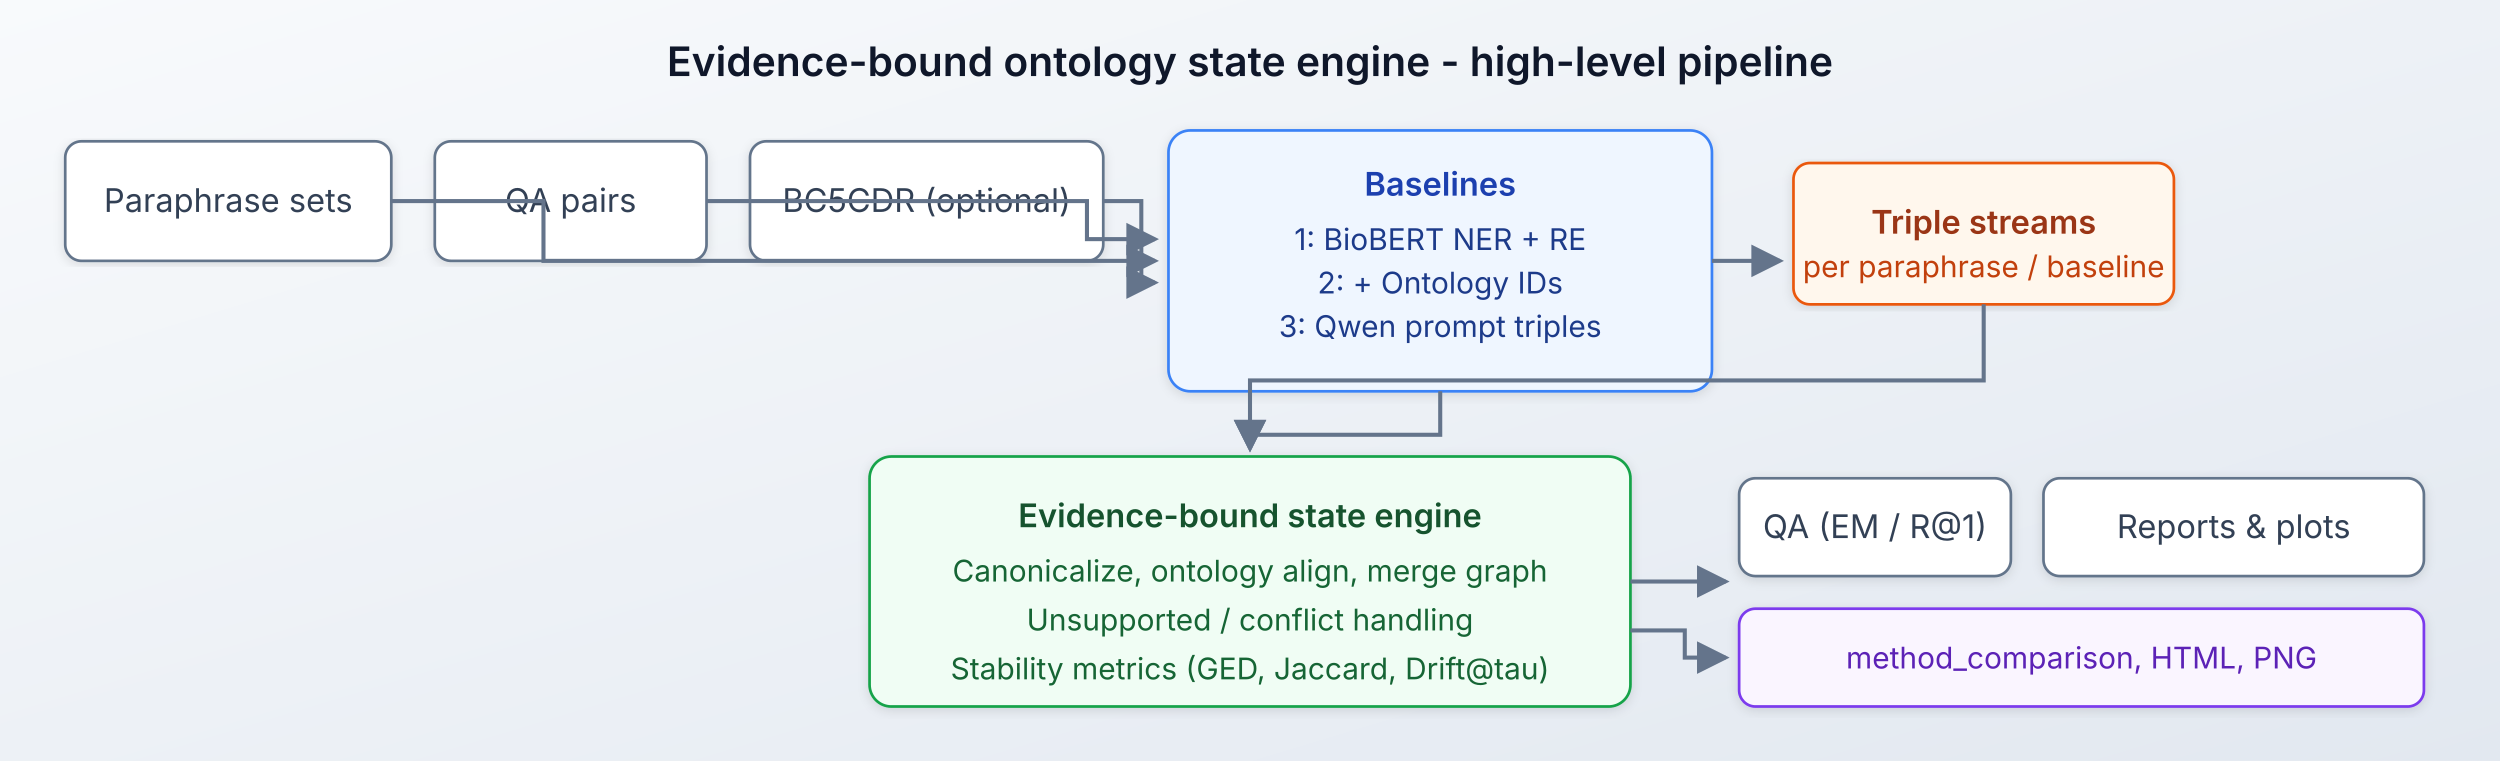
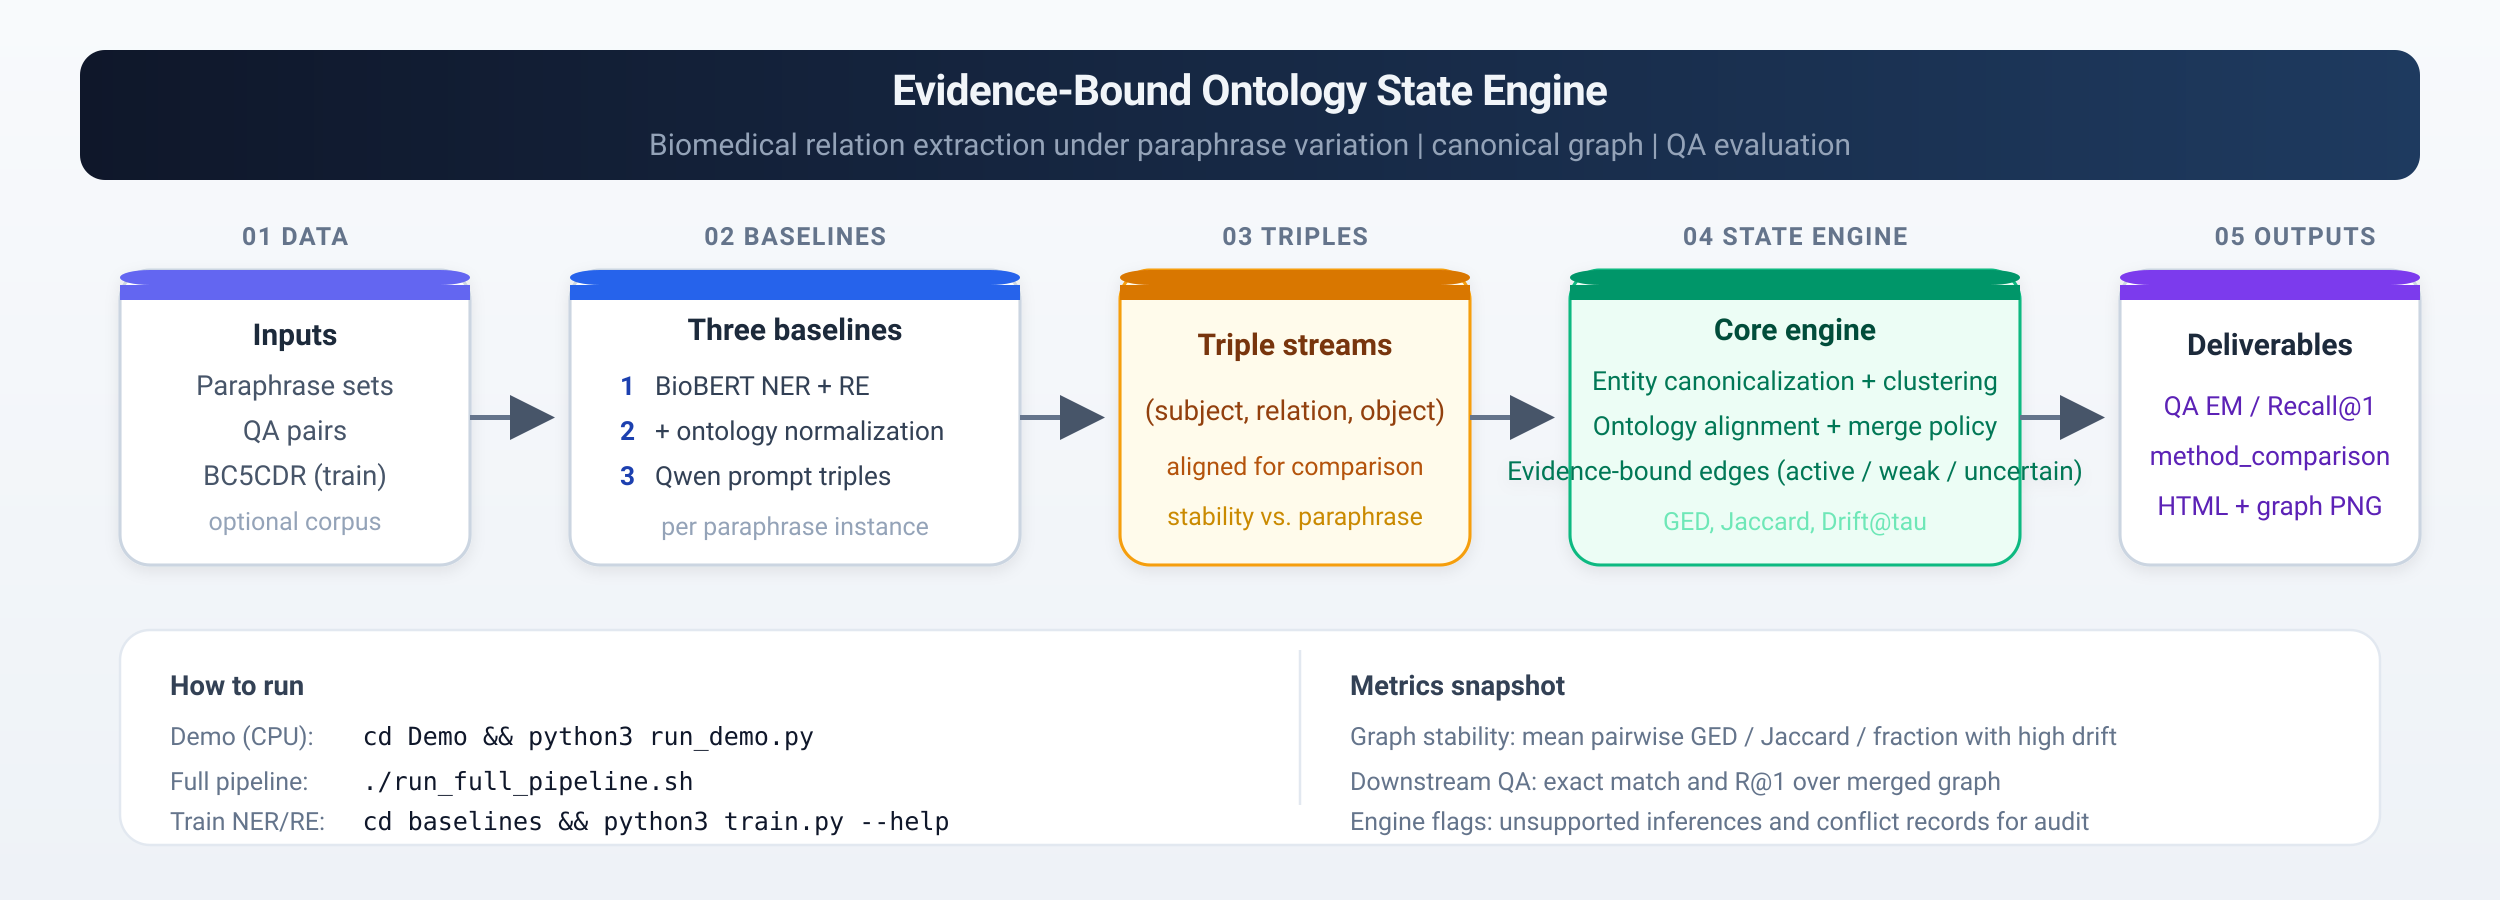
- <svg xmlns="http://www.w3.org/2000/svg" viewBox="0 0 920 280" font-family="system-ui, -apple-system, Segoe UI, sans-serif" font-size="12">
+ <svg xmlns="http://www.w3.org/2000/svg" viewBox="0 0 1000 360" font-family="ui-sans-serif, system-ui, -apple-system, Segoe UI, Roboto, Helvetica, Arial, sans-serif">
  <defs>
-     <linearGradient id="bg" x1="0%" y1="0%" x2="100%" y2="100%">
+     <linearGradient id="bg" x1="0%" y1="0%" x2="0%" y2="100%">
      <stop offset="0%" style="stop-color:#f8fafc" />
-       <stop offset="100%" style="stop-color:#e2e8f0" />
+       <stop offset="100%" style="stop-color:#eef2f7" />
    </linearGradient>
-     <filter id="shadow" x="-5%" y="-5%" width="110%" height="110%">
-       <feDropShadow dx="0" dy="1" stdDeviation="2" flood-opacity="0.12" />
+     <linearGradient id="hdr" x1="0%" y1="0%" x2="100%" y2="0%">
+       <stop offset="0%" style="stop-color:#0f172a" />
+       <stop offset="100%" style="stop-color:#1e3a5f" />
+     </linearGradient>
+     <filter id="card" x="-8%" y="-8%" width="116%" height="116%">
+       <feDropShadow dx="0" dy="2" stdDeviation="3" flood-opacity="0.08" />
    </filter>
-     <marker id="m" markerWidth="8" markerHeight="8" refX="7" refY="4" orient="auto">
-       <path d="M0,0 L8,4 L0,8 z" fill="#64748b" />
+     <marker id="arr" markerWidth="9" markerHeight="9" refX="8" refY="4.5" orient="auto">
+       <path d="M0,0 L9,4.5 L0,9 z" fill="#475569" />
    </marker>
  </defs>
-   <rect width="920" height="280" fill="url(#bg)" />
-   <text x="460" y="28" text-anchor="middle" font-size="15" font-weight="600" fill="#0f172a">Evidence-bound ontology state engine - high-level pipeline</text>
-   <g filter="url(#shadow)">
-     <rect x="24" y="52" width="120" height="44" rx="6" fill="#fff" stroke="#64748b" />
-     <text x="84" y="78" text-anchor="middle" fill="#334155">Paraphrase sets</text>
-     <rect x="160" y="52" width="100" height="44" rx="6" fill="#fff" stroke="#64748b" />
-     <text x="210" y="78" text-anchor="middle" fill="#334155">QA pairs</text>
-     <rect x="276" y="52" width="130" height="44" rx="6" fill="#fff" stroke="#64748b" />
-     <text x="341" y="78" text-anchor="middle" fill="#334155">BC5CDR (optional)</text>
+   <rect width="1000" height="360" fill="url(#bg)" />
+   <rect x="32" y="20" width="936" height="52" rx="10" fill="url(#hdr)" />
+   <text x="500" y="42" text-anchor="middle" fill="#f1f5f9" font-size="17" font-weight="700" letter-spacing="-0.02em">Evidence-Bound Ontology State Engine</text>
+   <text x="500" y="62" text-anchor="middle" fill="#94a3b8" font-size="12">Biomedical relation extraction under paraphrase variation | canonical graph | QA evaluation</text>
+   <g font-size="10" font-weight="700" fill="#64748b" letter-spacing="0.06em">
+     <text x="118" y="98" text-anchor="middle">01 DATA</text>
+     <text x="318" y="98" text-anchor="middle">02 BASELINES</text>
+     <text x="518" y="98" text-anchor="middle">03 TRIPLES</text>
+     <text x="718" y="98" text-anchor="middle">04 STATE ENGINE</text>
+     <text x="918" y="98" text-anchor="middle">05 OUTPUTS</text>
  </g>
-   <g filter="url(#shadow)">
-     <rect x="430" y="48" width="200" height="96" rx="8" fill="#eff6ff" stroke="#3b82f6" />
-     <text x="530" y="72" text-anchor="middle" font-weight="600" fill="#1e40af">Baselines</text>
-     <text x="530" y="92" text-anchor="middle" fill="#1e3a8a" font-size="11">1: BioBERT NER + RE</text>
-     <text x="530" y="108" text-anchor="middle" fill="#1e3a8a" font-size="11">2: + Ontology IDs</text>
-     <text x="530" y="124" text-anchor="middle" fill="#1e3a8a" font-size="11">3: Qwen prompt triples</text>
+   <g filter="url(#card)">
+     <rect x="48" y="108" width="140" height="118" rx="12" fill="#ffffff" stroke="#cbd5e1" stroke-width="1.25" />
+     <rect x="48" y="108" width="140" height="6" rx="12" fill="#6366f1" />
+     <rect x="48" y="114" width="140" height="6" fill="#6366f1" />
+     <text x="118" y="138" text-anchor="middle" font-size="12" font-weight="600" fill="#1e293b">Inputs</text>
+     <text x="118" y="158" text-anchor="middle" font-size="11" fill="#475569">Paraphrase sets</text>
+     <text x="118" y="176" text-anchor="middle" font-size="11" fill="#475569">QA pairs</text>
+     <text x="118" y="194" text-anchor="middle" font-size="11" fill="#475569">BC5CDR (train)</text>
+     <text x="118" y="212" text-anchor="middle" font-size="10" fill="#94a3b8">optional corpus</text>
  </g>
-   <path d="M 144 74 L 200 74 L 200 96 L 425 96" fill="none" stroke="#64748b" stroke-width="1.5" marker-end="url(#m)" />
-   <path d="M 260 74 L 400 74 L 400 88 L 425 88" fill="none" stroke="#64748b" stroke-width="1.5" marker-end="url(#m)" />
-   <path d="M 406 74 L 420 74 L 420 104 L 425 104" fill="none" stroke="#64748b" stroke-width="1.5" marker-end="url(#m)" />
-   <g filter="url(#shadow)">
-     <rect x="660" y="60" width="140" height="52" rx="6" fill="#fff7ed" stroke="#ea580c" />
-     <text x="730" y="86" text-anchor="middle" font-weight="600" fill="#9a3412">Triple streams</text>
-     <text x="730" y="102" text-anchor="middle" fill="#c2410c" font-size="11">per paraphrase / baseline</text>
+   <g filter="url(#card)">
+     <rect x="228" y="108" width="180" height="118" rx="12" fill="#ffffff" stroke="#cbd5e1" stroke-width="1.25" />
+     <rect x="228" y="108" width="180" height="6" rx="12" fill="#2563eb" />
+     <rect x="228" y="114" width="180" height="6" fill="#2563eb" />
+     <text x="318" y="136" text-anchor="middle" font-size="12" font-weight="600" fill="#1e293b">Three baselines</text>
+     <text x="248" y="158" font-size="10.5" fill="#1e40af" font-weight="600">1</text>
+     <text x="262" y="158" font-size="10.5" fill="#334155">BioBERT NER + RE</text>
+     <text x="248" y="176" font-size="10.5" fill="#1e40af" font-weight="600">2</text>
+     <text x="262" y="176" font-size="10.5" fill="#334155">+ ontology normalization</text>
+     <text x="248" y="194" font-size="10.5" fill="#1e40af" font-weight="600">3</text>
+     <text x="262" y="194" font-size="10.5" fill="#334155">Qwen prompt triples</text>
+     <text x="318" y="214" text-anchor="middle" font-size="10" fill="#94a3b8">per paraphrase instance</text>
  </g>
-   <path d="M 630 96 L 655 96" fill="none" stroke="#64748b" stroke-width="1.5" marker-end="url(#m)" />
-   <g filter="url(#shadow)">
-     <rect x="320" y="168" width="280" height="92" rx="8" fill="#f0fdf4" stroke="#16a34a" />
-     <text x="460" y="194" text-anchor="middle" font-weight="600" fill="#14532d">Evidence-bound state engine</text>
-     <text x="460" y="214" text-anchor="middle" fill="#166534" font-size="11">Canonicalize, ontology align, merge graph</text>
-     <text x="460" y="232" text-anchor="middle" fill="#166534" font-size="11">Unsupported / conflict handling</text>
-     <text x="460" y="250" text-anchor="middle" fill="#166534" font-size="11">Stability metrics (GED, Jaccard, Drift@tau)</text>
+   <g filter="url(#card)">
+     <rect x="448" y="108" width="140" height="118" rx="12" fill="#fffbeb" stroke="#f59e0b" stroke-width="1.25" />
+     <rect x="448" y="108" width="140" height="6" rx="12" fill="#d97706" />
+     <rect x="448" y="114" width="140" height="6" fill="#d97706" />
+     <text x="518" y="142" text-anchor="middle" font-size="12" font-weight="600" fill="#78350f">Triple streams</text>
+     <text x="518" y="168" text-anchor="middle" font-size="11" fill="#92400e">(subject, relation, object)</text>
+     <text x="518" y="190" text-anchor="middle" font-size="10" fill="#b45309">aligned for comparison</text>
+     <text x="518" y="210" text-anchor="middle" font-size="10" fill="#ca8a04">stability vs. paraphrase</text>
  </g>
-   <path d="M 530 144 L 530 160 L 460 160 L 460 165" fill="none" stroke="#64748b" stroke-width="1.5" marker-end="url(#m)" />
-   <path d="M 730 112 L 730 140 L 460 140 L 460 165" fill="none" stroke="#64748b" stroke-width="1.5" marker-end="url(#m)" />
-   <g filter="url(#shadow)">
-     <rect x="640" y="176" width="100" height="36" rx="6" fill="#fff" stroke="#64748b" />
-     <text x="690" y="198" text-anchor="middle" fill="#334155">QA (EM / R@1)</text>
-     <rect x="752" y="176" width="140" height="36" rx="6" fill="#fff" stroke="#64748b" />
-     <text x="822" y="198" text-anchor="middle" fill="#334155">Reports &amp; plots</text>
-     <rect x="640" y="224" width="252" height="36" rx="6" fill="#faf5ff" stroke="#7c3aed" />
-     <text x="766" y="246" text-anchor="middle" fill="#5b21b6" font-size="11">method_comparison, HTML, PNG</text>
+   <g filter="url(#card)">
+     <rect x="628" y="108" width="180" height="118" rx="12" fill="#ecfdf5" stroke="#10b981" stroke-width="1.25" />
+     <rect x="628" y="108" width="180" height="6" rx="12" fill="#059669" />
+     <rect x="628" y="114" width="180" height="6" fill="#059669" />
+     <text x="718" y="136" text-anchor="middle" font-size="12" font-weight="600" fill="#064e3b">Core engine</text>
+     <text x="718" y="156" text-anchor="middle" font-size="10.5" fill="#047857">Entity canonicalization + clustering</text>
+     <text x="718" y="174" text-anchor="middle" font-size="10.5" fill="#047857">Ontology alignment + merge policy</text>
+     <text x="718" y="192" text-anchor="middle" font-size="10.5" fill="#047857">Evidence-bound edges (active / weak / uncertain)</text>
+     <text x="718" y="212" text-anchor="middle" font-size="10" fill="#6ee7b7">GED, Jaccard, Drift@tau</text>
  </g>
-   <path d="M 600 214 L 635 214" fill="none" stroke="#64748b" stroke-width="1.5" marker-end="url(#m)" />
-   <path d="M 600 232 L 620 232 L 620 242 L 635 242" fill="none" stroke="#64748b" stroke-width="1.5" marker-end="url(#m)" />
+   <g filter="url(#card)">
+     <rect x="848" y="108" width="120" height="118" rx="12" fill="#ffffff" stroke="#cbd5e1" stroke-width="1.25" />
+     <rect x="848" y="108" width="120" height="6" rx="12" fill="#7c3aed" />
+     <rect x="848" y="114" width="120" height="6" fill="#7c3aed" />
+     <text x="908" y="142" text-anchor="middle" font-size="12" font-weight="600" fill="#1e293b">Deliverables</text>
+     <text x="908" y="166" text-anchor="middle" font-size="10.5" fill="#5b21b6">QA EM / Recall@1</text>
+     <text x="908" y="186" text-anchor="middle" font-size="10.5" fill="#5b21b6">method_comparison</text>
+     <text x="908" y="206" text-anchor="middle" font-size="10.5" fill="#5b21b6">HTML + graph PNG</text>
+   </g>
+   <path d="M 188 167 L 220 167" fill="none" stroke="#64748b" stroke-width="2" marker-end="url(#arr)" />
+   <path d="M 408 167 L 440 167" fill="none" stroke="#64748b" stroke-width="2" marker-end="url(#arr)" />
+   <path d="M 588 167 L 620 167" fill="none" stroke="#64748b" stroke-width="2" marker-end="url(#arr)" />
+   <path d="M 808 167 L 840 167" fill="none" stroke="#64748b" stroke-width="2" marker-end="url(#arr)" />
+   <rect x="48" y="252" width="904" height="86" rx="12" fill="#ffffff" stroke="#e2e8f0" stroke-width="1" />
+   <text x="68" y="278" font-size="11" font-weight="700" fill="#334155">How to run</text>
+   <text x="68" y="298" font-size="10" fill="#64748b">Demo (CPU):</text>
+   <text x="145" y="298" font-size="10" fill="#0f172a" font-family="ui-monospace, monospace">cd Demo &amp;&amp; python3 run_demo.py</text>
+   <text x="68" y="316" font-size="10" fill="#64748b">Full pipeline:</text>
+   <text x="145" y="316" font-size="10" fill="#0f172a" font-family="ui-monospace, monospace">./run_full_pipeline.sh</text>
+   <text x="68" y="332" font-size="10" fill="#64748b">Train NER/RE:</text>
+   <text x="145" y="332" font-size="10" fill="#0f172a" font-family="ui-monospace, monospace">cd baselines &amp;&amp; python3 train.py --help</text>
+   <line x1="520" y1="260" x2="520" y2="322" stroke="#e2e8f0" />
+   <text x="540" y="278" font-size="11" font-weight="700" fill="#334155">Metrics snapshot</text>
+   <text x="540" y="298" font-size="10" fill="#64748b">Graph stability: mean pairwise GED / Jaccard / fraction with high drift</text>
+   <text x="540" y="316" font-size="10" fill="#64748b">Downstream QA: exact match and R@1 over merged graph</text>
+   <text x="540" y="332" font-size="10" fill="#64748b">Engine flags: unsupported inferences and conflict records for audit</text>
</svg>
